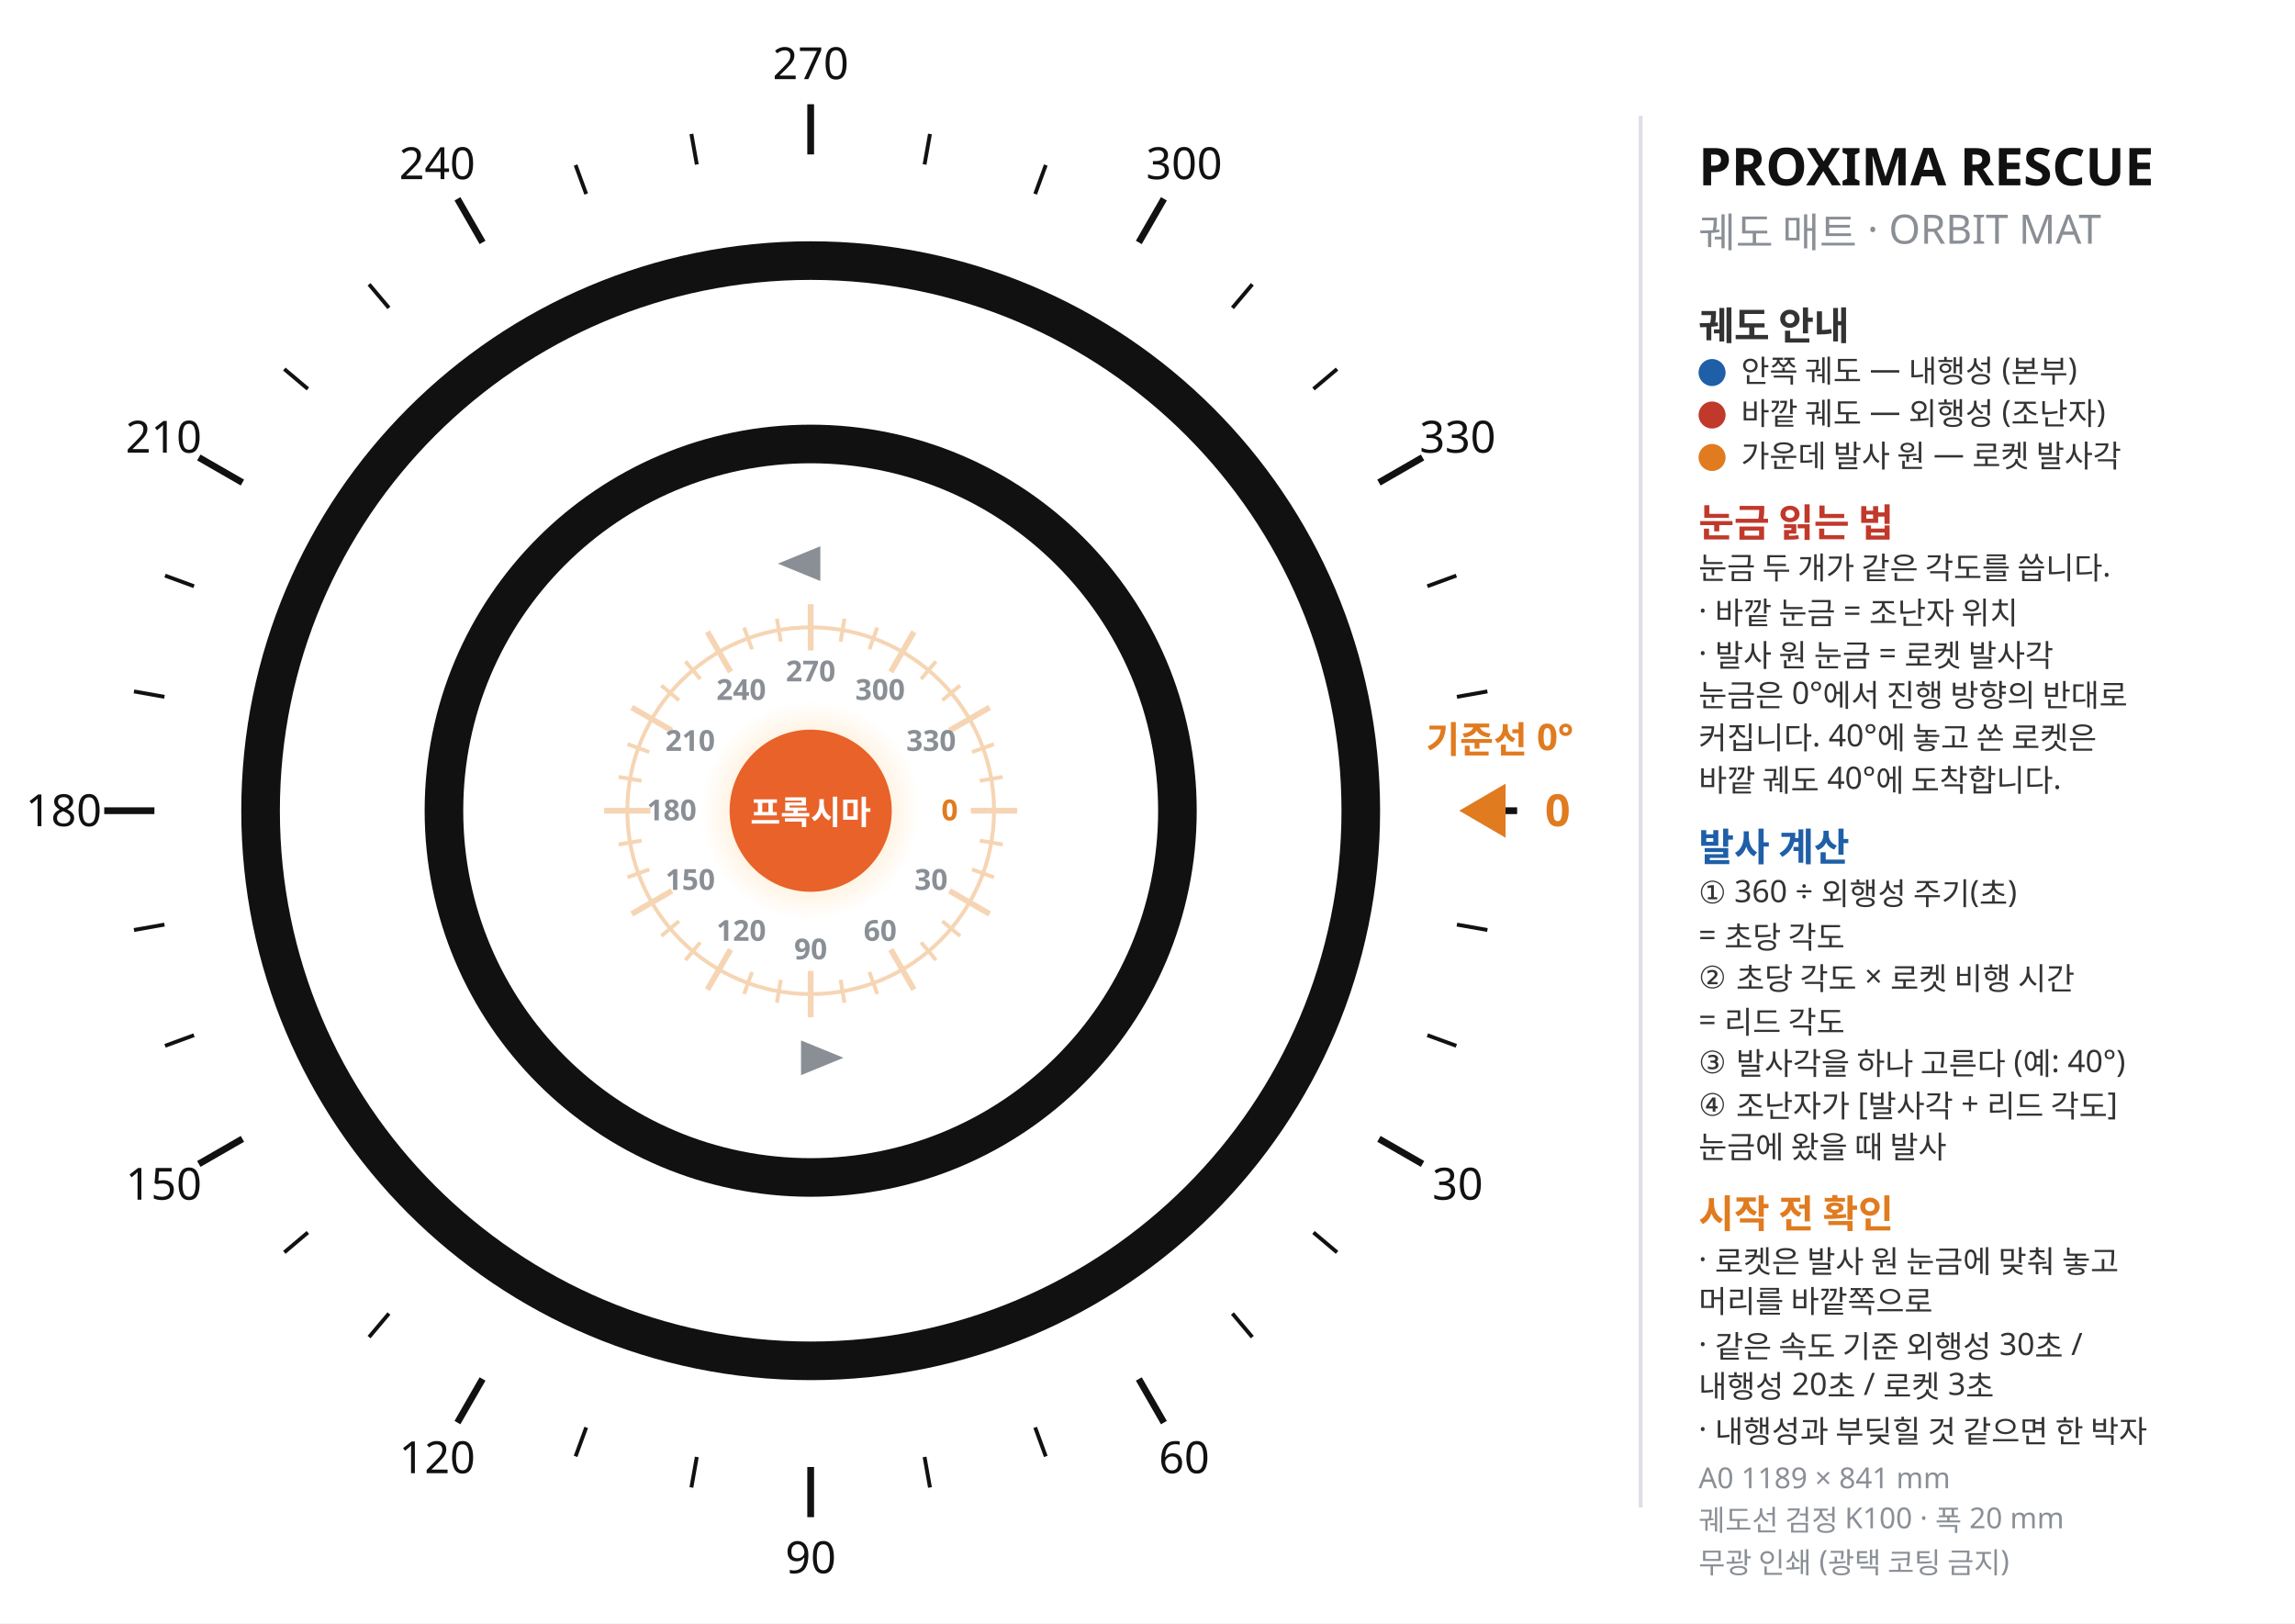
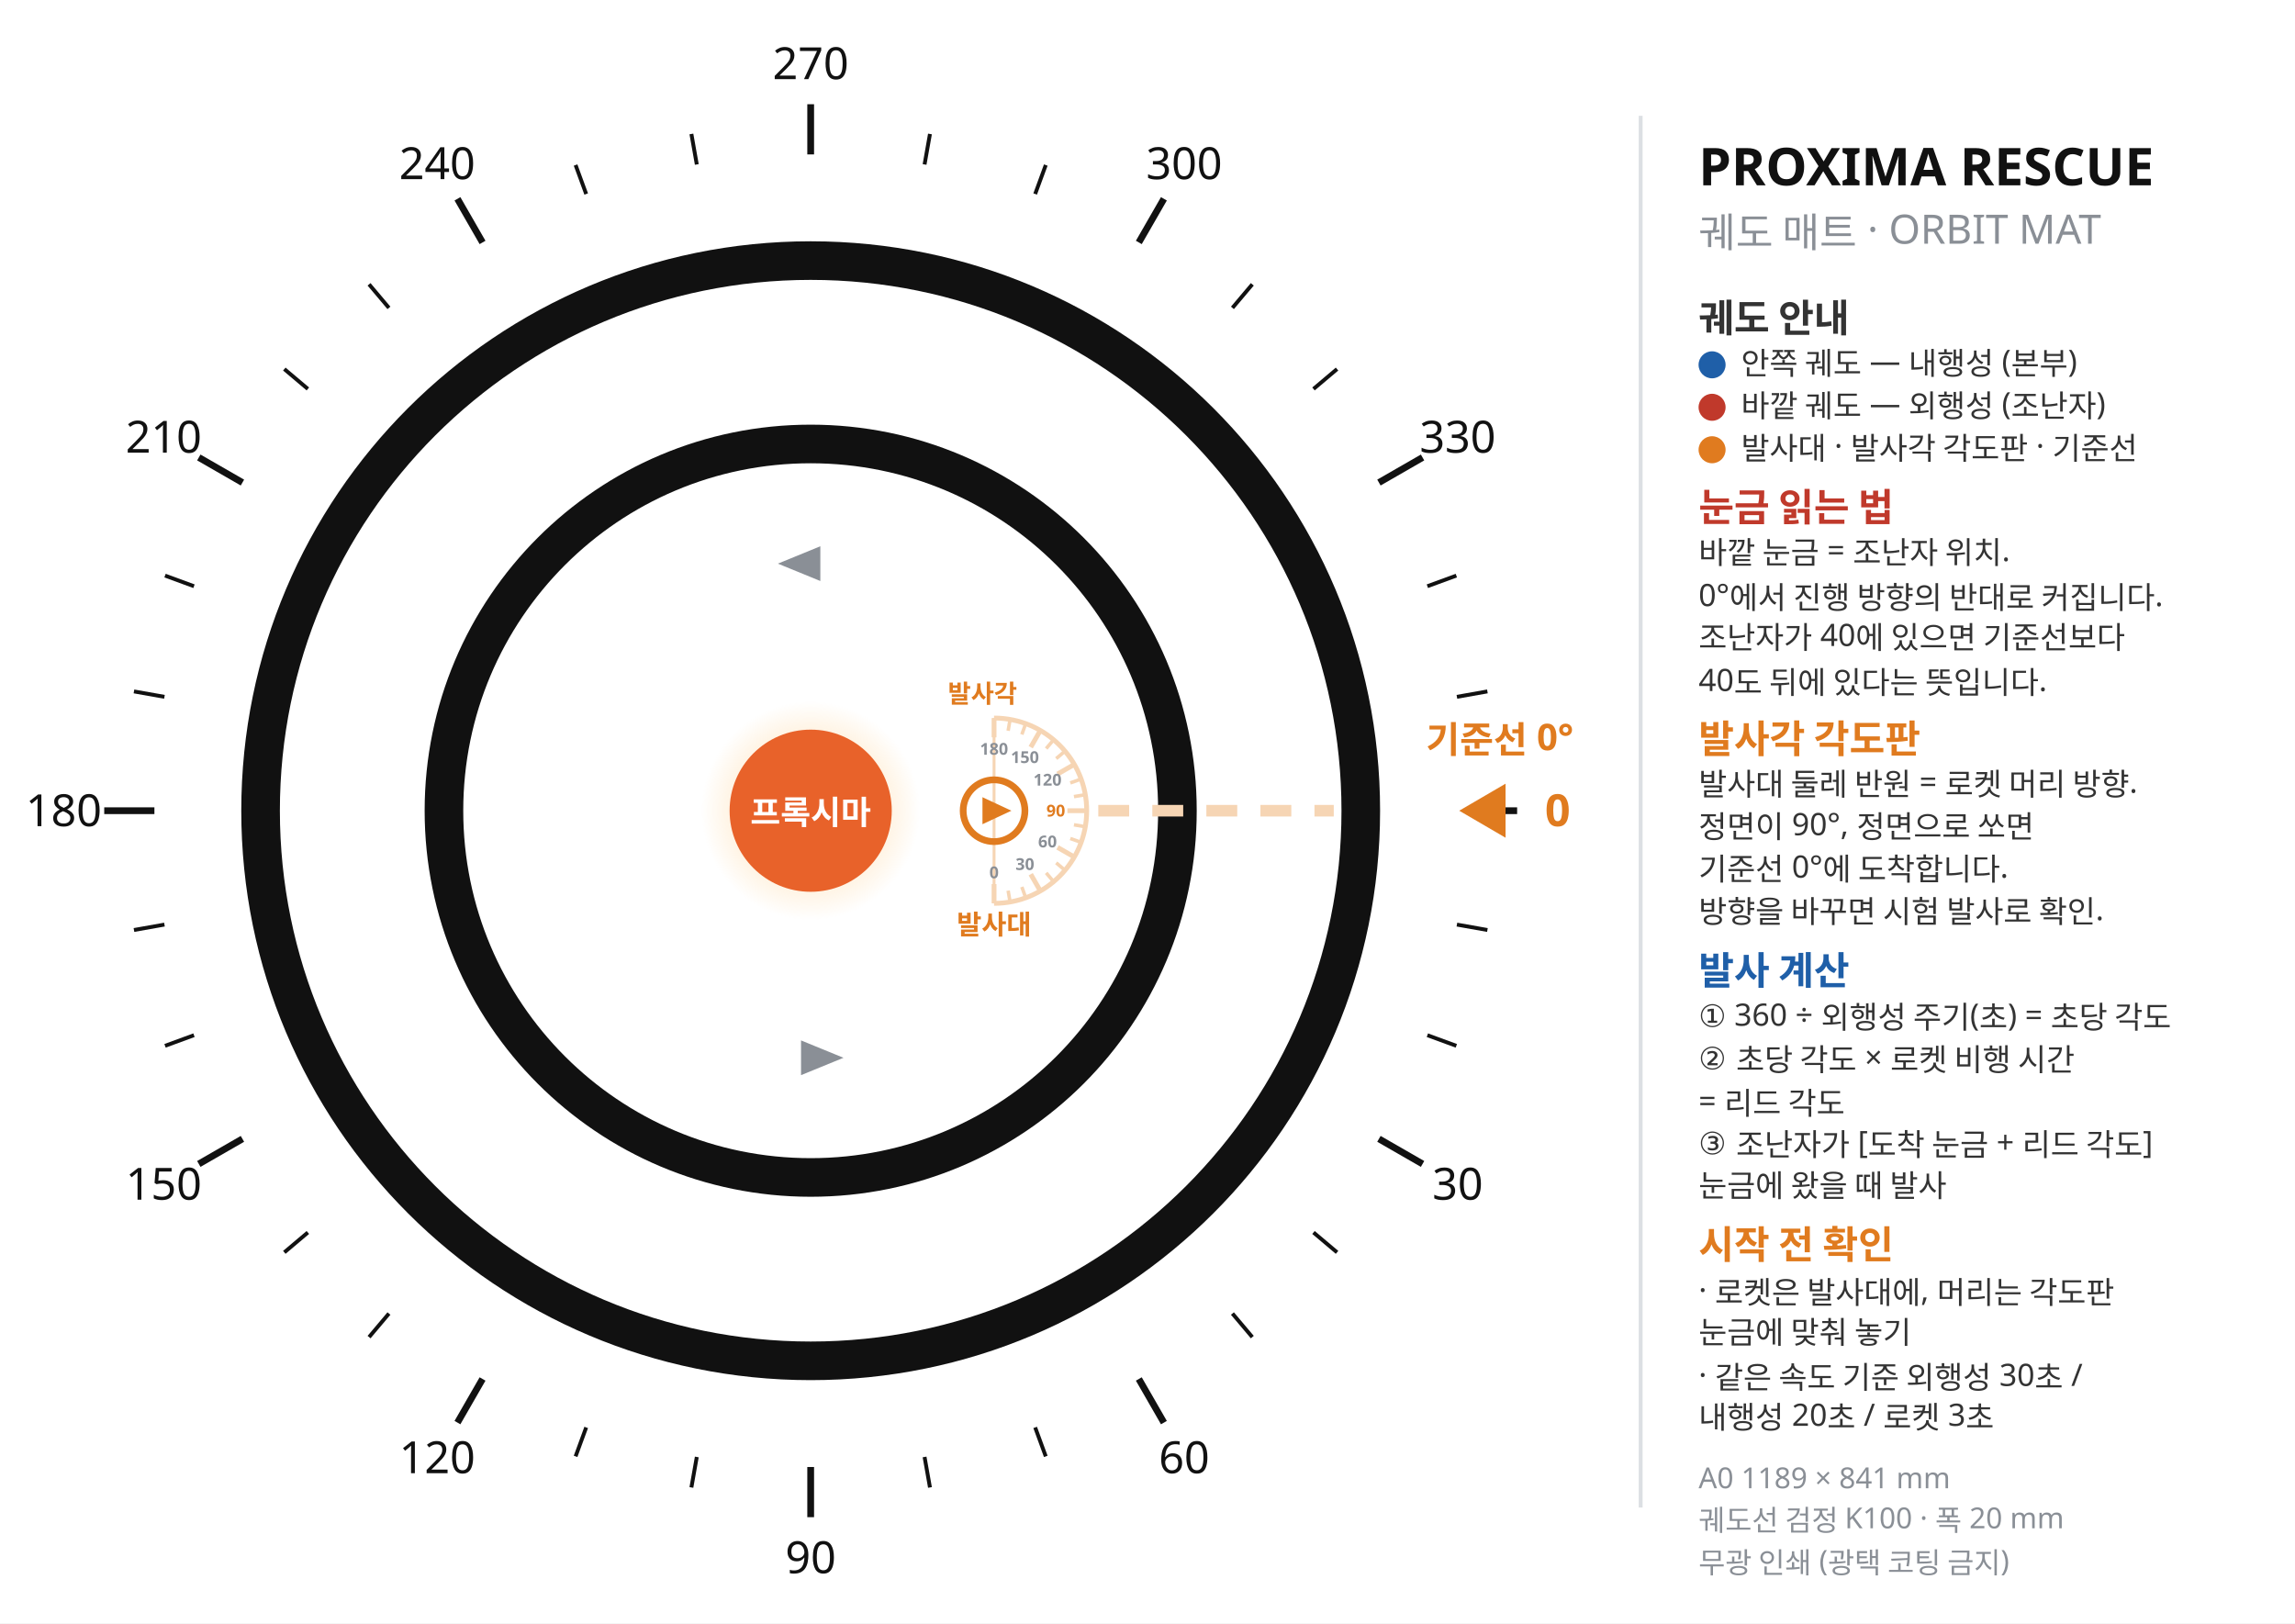
<svg xmlns="http://www.w3.org/2000/svg" width="1189.0mm" height="841.0mm" viewBox="0 0 1189 841">
  <defs>
    <radialGradient id="starGlow">
      <stop offset="0%" stop-color="#ffb347" stop-opacity="0.55" />
      <stop offset="100%" stop-color="#ffb347" stop-opacity="0" />
    </radialGradient>
  </defs>
  <rect x="0" y="0" width="1189" height="841" fill="#ffffff" />
  <circle cx="420.0" cy="420.0" r="56.7" fill="url(#starGlow)" />
  <circle cx="420.0" cy="420.0" r="42.0" fill="#e8622a" />
  <text x="420.0" y="427" font-family="'Malgun Gothic','맑은 고딕','Noto Sans KR',sans-serif" font-size="17" fill="#ffffff" text-anchor="middle" font-weight="bold">프록시마</text>
  <circle cx="420.0" cy="420.0" r="190.0" fill="none" stroke="#111111" stroke-width="20.0" />
  <circle cx="420.0" cy="420.0" r="285.0" fill="none" stroke="#111111" stroke-width="20.0" />
-   <circle cx="420.0" cy="420.0" r="95.0" fill="none" stroke="#f6d5b4" stroke-width="2" />
-   <line x1="503.0" y1="420.0" x2="527.0" y2="420.0" stroke="#f6d5b4" stroke-width="3" />
-   <text x="492.0" y="425.0" font-family="'Malgun Gothic','맑은 고딕','Noto Sans KR',sans-serif" font-size="15" fill="#e07b1f" text-anchor="middle" font-weight="bold">0</text>
-   <line x1="507.6" y1="435.5" x2="519.5" y2="437.5" stroke="#f6d5b4" stroke-width="2" />
-   <line x1="503.6" y1="450.4" x2="514.9" y2="454.5" stroke="#f6d5b4" stroke-width="2" />
-   <line x1="491.9" y1="461.5" x2="512.7" y2="473.5" stroke="#f6d5b4" stroke-width="3" />
-   <text x="482.4" y="461.0" font-family="'Malgun Gothic','맑은 고딕','Noto Sans KR',sans-serif" font-size="15" fill="#8a8f96" text-anchor="middle" font-weight="bold">30</text>
-   <line x1="488.2" y1="477.2" x2="497.4" y2="484.9" stroke="#f6d5b4" stroke-width="2" />
-   <line x1="477.2" y1="488.2" x2="484.9" y2="497.4" stroke="#f6d5b4" stroke-width="2" />
-   <line x1="461.5" y1="491.9" x2="473.5" y2="512.7" stroke="#f6d5b4" stroke-width="3" />
-   <text x="456.0" y="487.4" font-family="'Malgun Gothic','맑은 고딕','Noto Sans KR',sans-serif" font-size="15" fill="#8a8f96" text-anchor="middle" font-weight="bold">60</text>
-   <line x1="450.4" y1="503.6" x2="454.5" y2="514.9" stroke="#f6d5b4" stroke-width="2" />
-   <line x1="435.5" y1="507.6" x2="437.5" y2="519.5" stroke="#f6d5b4" stroke-width="2" />
-   <line x1="420.0" y1="503.0" x2="420.0" y2="527.0" stroke="#f6d5b4" stroke-width="3" />
-   <text x="420.0" y="497.0" font-family="'Malgun Gothic','맑은 고딕','Noto Sans KR',sans-serif" font-size="15" fill="#8a8f96" text-anchor="middle" font-weight="bold">90</text>
-   <line x1="404.5" y1="507.6" x2="402.5" y2="519.5" stroke="#f6d5b4" stroke-width="2" />
-   <line x1="389.6" y1="503.6" x2="385.5" y2="514.9" stroke="#f6d5b4" stroke-width="2" />
-   <line x1="378.5" y1="491.9" x2="366.5" y2="512.7" stroke="#f6d5b4" stroke-width="3" />
-   <text x="384.0" y="487.4" font-family="'Malgun Gothic','맑은 고딕','Noto Sans KR',sans-serif" font-size="15" fill="#8a8f96" text-anchor="middle" font-weight="bold">120</text>
-   <line x1="362.8" y1="488.2" x2="355.1" y2="497.4" stroke="#f6d5b4" stroke-width="2" />
-   <line x1="351.8" y1="477.2" x2="342.6" y2="484.9" stroke="#f6d5b4" stroke-width="2" />
-   <line x1="348.1" y1="461.5" x2="327.3" y2="473.5" stroke="#f6d5b4" stroke-width="3" />
-   <text x="357.6" y="461.0" font-family="'Malgun Gothic','맑은 고딕','Noto Sans KR',sans-serif" font-size="15" fill="#8a8f96" text-anchor="middle" font-weight="bold">150</text>
-   <line x1="336.4" y1="450.4" x2="325.1" y2="454.5" stroke="#f6d5b4" stroke-width="2" />
-   <line x1="332.4" y1="435.5" x2="320.5" y2="437.5" stroke="#f6d5b4" stroke-width="2" />
-   <line x1="337.0" y1="420.0" x2="313.0" y2="420.0" stroke="#f6d5b4" stroke-width="3" />
-   <text x="348.0" y="425.0" font-family="'Malgun Gothic','맑은 고딕','Noto Sans KR',sans-serif" font-size="15" fill="#8a8f96" text-anchor="middle" font-weight="bold">180</text>
-   <line x1="332.4" y1="404.5" x2="320.5" y2="402.5" stroke="#f6d5b4" stroke-width="2" />
-   <line x1="336.4" y1="389.6" x2="325.1" y2="385.5" stroke="#f6d5b4" stroke-width="2" />
-   <line x1="348.1" y1="378.5" x2="327.3" y2="366.5" stroke="#f6d5b4" stroke-width="3" />
-   <text x="357.6" y="389.0" font-family="'Malgun Gothic','맑은 고딕','Noto Sans KR',sans-serif" font-size="15" fill="#8a8f96" text-anchor="middle" font-weight="bold">210</text>
-   <line x1="351.8" y1="362.8" x2="342.6" y2="355.1" stroke="#f6d5b4" stroke-width="2" />
-   <line x1="362.8" y1="351.8" x2="355.1" y2="342.6" stroke="#f6d5b4" stroke-width="2" />
-   <line x1="378.5" y1="348.1" x2="366.5" y2="327.3" stroke="#f6d5b4" stroke-width="3" />
-   <text x="384.0" y="362.6" font-family="'Malgun Gothic','맑은 고딕','Noto Sans KR',sans-serif" font-size="15" fill="#8a8f96" text-anchor="middle" font-weight="bold">240</text>
-   <line x1="389.6" y1="336.4" x2="385.5" y2="325.1" stroke="#f6d5b4" stroke-width="2" />
-   <line x1="404.5" y1="332.4" x2="402.5" y2="320.5" stroke="#f6d5b4" stroke-width="2" />
-   <line x1="420.0" y1="337.0" x2="420.0" y2="313.0" stroke="#f6d5b4" stroke-width="3" />
-   <text x="420.0" y="353.0" font-family="'Malgun Gothic','맑은 고딕','Noto Sans KR',sans-serif" font-size="15" fill="#8a8f96" text-anchor="middle" font-weight="bold">270</text>
-   <line x1="435.5" y1="332.4" x2="437.5" y2="320.5" stroke="#f6d5b4" stroke-width="2" />
-   <line x1="450.4" y1="336.4" x2="454.5" y2="325.1" stroke="#f6d5b4" stroke-width="2" />
-   <line x1="461.5" y1="348.1" x2="473.5" y2="327.3" stroke="#f6d5b4" stroke-width="3" />
-   <text x="456.0" y="362.6" font-family="'Malgun Gothic','맑은 고딕','Noto Sans KR',sans-serif" font-size="15" fill="#8a8f96" text-anchor="middle" font-weight="bold">300</text>
-   <line x1="477.2" y1="351.8" x2="484.9" y2="342.6" stroke="#f6d5b4" stroke-width="2" />
-   <line x1="488.2" y1="362.8" x2="497.4" y2="355.1" stroke="#f6d5b4" stroke-width="2" />
-   <line x1="491.9" y1="378.5" x2="512.7" y2="366.5" stroke="#f6d5b4" stroke-width="3" />
-   <text x="482.4" y="389.0" font-family="'Malgun Gothic','맑은 고딕','Noto Sans KR',sans-serif" font-size="15" fill="#8a8f96" text-anchor="middle" font-weight="bold">330</text>
-   <line x1="503.6" y1="389.6" x2="514.9" y2="385.5" stroke="#f6d5b4" stroke-width="2" />
-   <line x1="507.6" y1="404.5" x2="519.5" y2="402.5" stroke="#f6d5b4" stroke-width="2" />
+   <line x1="569.0" y1="420.0" x2="691.0" y2="420.0" stroke="#f6d5b4" stroke-width="6" stroke-dasharray="16 12" />
+   <path d="M 515.0 468.0 A 48.0 48.0 0 0 0 515.0 372.0" fill="none" stroke="#f6d5b4" stroke-width="2.5" />
+   <line x1="515.0" y1="468.0" x2="515.0" y2="372.0" stroke="#f6d5b4" stroke-width="1.5" />
+   <line x1="515.0" y1="468.0" x2="515.0" y2="458.0" stroke="#f6d5b4" stroke-width="2.5" />
+   <text x="515.0" y="455.0" font-family="'Malgun Gothic','맑은 고딕','Noto Sans KR',sans-serif" font-size="8.5" fill="#8a8f96" text-anchor="middle" font-weight="bold">0</text>
+   <line x1="523.3" y1="467.3" x2="522.3" y2="461.4" stroke="#f6d5b4" stroke-width="1.8" />
+   <line x1="531.4" y1="465.1" x2="529.4" y2="459.5" stroke="#f6d5b4" stroke-width="1.8" />
+   <line x1="539.0" y1="461.6" x2="534.0" y2="452.9" stroke="#f6d5b4" stroke-width="2.5" />
+   <text x="531.0" y="450.7" font-family="'Malgun Gothic','맑은 고딕','Noto Sans KR',sans-serif" font-size="8.5" fill="#8a8f96" text-anchor="middle" font-weight="bold">30</text>
+   <line x1="545.9" y1="456.8" x2="542.0" y2="452.2" stroke="#f6d5b4" stroke-width="1.8" />
+   <line x1="551.8" y1="450.9" x2="547.2" y2="447.0" stroke="#f6d5b4" stroke-width="1.8" />
+   <line x1="556.6" y1="444.0" x2="547.9" y2="439.0" stroke="#f6d5b4" stroke-width="2.5" />
+   <text x="542.7" y="439.0" font-family="'Malgun Gothic','맑은 고딕','Noto Sans KR',sans-serif" font-size="8.5" fill="#8a8f96" text-anchor="middle" font-weight="bold">60</text>
+   <line x1="560.1" y1="436.4" x2="554.5" y2="434.4" stroke="#f6d5b4" stroke-width="1.8" />
+   <line x1="562.3" y1="428.3" x2="556.4" y2="427.3" stroke="#f6d5b4" stroke-width="1.8" />
+   <line x1="563.0" y1="420.0" x2="553.0" y2="420.0" stroke="#f6d5b4" stroke-width="2.5" />
+   <text x="547.0" y="423.0" font-family="'Malgun Gothic','맑은 고딕','Noto Sans KR',sans-serif" font-size="8.5" fill="#e07b1f" text-anchor="middle" font-weight="bold">90</text>
+   <line x1="562.3" y1="411.7" x2="556.4" y2="412.7" stroke="#f6d5b4" stroke-width="1.8" />
+   <line x1="560.1" y1="403.6" x2="554.5" y2="405.6" stroke="#f6d5b4" stroke-width="1.8" />
+   <line x1="556.6" y1="396.0" x2="547.9" y2="401.0" stroke="#f6d5b4" stroke-width="2.5" />
+   <text x="542.7" y="407.0" font-family="'Malgun Gothic','맑은 고딕','Noto Sans KR',sans-serif" font-size="8.5" fill="#8a8f96" text-anchor="middle" font-weight="bold">120</text>
+   <line x1="551.8" y1="389.1" x2="547.2" y2="393.0" stroke="#f6d5b4" stroke-width="1.8" />
+   <line x1="545.9" y1="383.2" x2="542.0" y2="387.8" stroke="#f6d5b4" stroke-width="1.8" />
+   <line x1="539.0" y1="378.4" x2="534.0" y2="387.1" stroke="#f6d5b4" stroke-width="2.5" />
+   <text x="531.0" y="395.3" font-family="'Malgun Gothic','맑은 고딕','Noto Sans KR',sans-serif" font-size="8.5" fill="#8a8f96" text-anchor="middle" font-weight="bold">150</text>
+   <line x1="531.4" y1="374.9" x2="529.4" y2="380.5" stroke="#f6d5b4" stroke-width="1.8" />
+   <line x1="523.3" y1="372.7" x2="522.3" y2="378.6" stroke="#f6d5b4" stroke-width="1.8" />
+   <line x1="515.0" y1="372.0" x2="515.0" y2="382.0" stroke="#f6d5b4" stroke-width="2.5" />
+   <text x="515.0" y="391.0" font-family="'Malgun Gothic','맑은 고딕','Noto Sans KR',sans-serif" font-size="8.5" fill="#8a8f96" text-anchor="middle" font-weight="bold">180</text>
+   <text x="509.0" y="364.0" font-family="'Malgun Gothic','맑은 고딕','Noto Sans KR',sans-serif" font-size="13" fill="#e07b1f" text-anchor="middle" font-weight="bold">발사각</text>
+   <circle cx="515.0" cy="420.0" r="16" fill="none" stroke="#e07b1f" stroke-width="3.5" />
+   <polygon points="524.0,420.0 509.0,413.0 509.0,427.0" fill="#e07b1f" />
+   <text x="515.0" y="484.0" font-family="'Malgun Gothic','맑은 고딕','Noto Sans KR',sans-serif" font-size="14" fill="#e07b1f" text-anchor="middle" font-weight="bold">발사대</text>
  <polygon points="403.0,292.0 425.0,283.0 425.0,301.0" fill="#8a8f96" />
  <polygon points="437.0,548.0 415.0,557.0 415.0,539.0" fill="#8a8f96" />
  <line x1="760.0" y1="420.0" x2="786.0" y2="420.0" stroke="#111111" stroke-width="3.5" />
  <text x="807.0" y="428.0" font-family="'Malgun Gothic','맑은 고딕','Noto Sans KR',sans-serif" font-size="23" fill="#e07b1f" font-weight="bold" text-anchor="middle">0</text>
  <line x1="754.8" y1="479.0" x2="770.6" y2="481.8" stroke="#111111" stroke-width="2" />
  <line x1="739.5" y1="536.3" x2="754.5" y2="541.8" stroke="#111111" stroke-width="2" />
  <line x1="714.4" y1="590.0" x2="737.0" y2="603.0" stroke="#111111" stroke-width="3.5" />
  <text x="755.2" y="621.5" font-family="'Malgun Gothic','맑은 고딕','Noto Sans KR',sans-serif" font-size="23" fill="#111111" font-weight="normal" text-anchor="middle">30</text>
  <line x1="680.5" y1="638.5" x2="692.7" y2="648.8" stroke="#111111" stroke-width="2" />
  <line x1="638.5" y1="680.5" x2="648.8" y2="692.7" stroke="#111111" stroke-width="2" />
  <line x1="590.0" y1="714.4" x2="603.0" y2="737.0" stroke="#111111" stroke-width="3.5" />
  <text x="613.5" y="763.2" font-family="'Malgun Gothic','맑은 고딕','Noto Sans KR',sans-serif" font-size="23" fill="#111111" font-weight="normal" text-anchor="middle">60</text>
  <line x1="536.3" y1="739.5" x2="541.8" y2="754.5" stroke="#111111" stroke-width="2" />
  <line x1="479.0" y1="754.8" x2="481.8" y2="770.6" stroke="#111111" stroke-width="2" />
  <line x1="420.0" y1="760.0" x2="420.0" y2="786.0" stroke="#111111" stroke-width="3.5" />
  <text x="420.0" y="815.0" font-family="'Malgun Gothic','맑은 고딕','Noto Sans KR',sans-serif" font-size="23" fill="#111111" font-weight="normal" text-anchor="middle">90</text>
  <line x1="361.0" y1="754.8" x2="358.2" y2="770.6" stroke="#111111" stroke-width="2" />
  <line x1="303.7" y1="739.5" x2="298.2" y2="754.5" stroke="#111111" stroke-width="2" />
  <line x1="250.0" y1="714.4" x2="237.0" y2="737.0" stroke="#111111" stroke-width="3.5" />
  <text x="226.5" y="763.2" font-family="'Malgun Gothic','맑은 고딕','Noto Sans KR',sans-serif" font-size="23" fill="#111111" font-weight="normal" text-anchor="middle">120</text>
  <line x1="201.5" y1="680.5" x2="191.2" y2="692.7" stroke="#111111" stroke-width="2" />
  <line x1="159.5" y1="638.5" x2="147.3" y2="648.8" stroke="#111111" stroke-width="2" />
  <line x1="125.6" y1="590.0" x2="103.0" y2="603.0" stroke="#111111" stroke-width="3.5" />
  <text x="84.8" y="621.5" font-family="'Malgun Gothic','맑은 고딕','Noto Sans KR',sans-serif" font-size="23" fill="#111111" font-weight="normal" text-anchor="middle">150</text>
  <line x1="100.5" y1="536.3" x2="85.5" y2="541.8" stroke="#111111" stroke-width="2" />
  <line x1="85.2" y1="479.0" x2="69.4" y2="481.8" stroke="#111111" stroke-width="2" />
  <line x1="80.0" y1="420.0" x2="54.0" y2="420.0" stroke="#111111" stroke-width="3.5" />
  <text x="33.0" y="428.0" font-family="'Malgun Gothic','맑은 고딕','Noto Sans KR',sans-serif" font-size="23" fill="#111111" font-weight="normal" text-anchor="middle">180</text>
  <line x1="85.2" y1="361.0" x2="69.4" y2="358.2" stroke="#111111" stroke-width="2" />
  <line x1="100.5" y1="303.7" x2="85.5" y2="298.2" stroke="#111111" stroke-width="2" />
  <line x1="125.6" y1="250.0" x2="103.0" y2="237.0" stroke="#111111" stroke-width="3.5" />
  <text x="84.8" y="234.5" font-family="'Malgun Gothic','맑은 고딕','Noto Sans KR',sans-serif" font-size="23" fill="#111111" font-weight="normal" text-anchor="middle">210</text>
  <line x1="159.5" y1="201.5" x2="147.3" y2="191.2" stroke="#111111" stroke-width="2" />
  <line x1="201.5" y1="159.5" x2="191.2" y2="147.3" stroke="#111111" stroke-width="2" />
  <line x1="250.0" y1="125.6" x2="237.0" y2="103.0" stroke="#111111" stroke-width="3.5" />
  <text x="226.5" y="92.8" font-family="'Malgun Gothic','맑은 고딕','Noto Sans KR',sans-serif" font-size="23" fill="#111111" font-weight="normal" text-anchor="middle">240</text>
  <line x1="303.7" y1="100.5" x2="298.2" y2="85.5" stroke="#111111" stroke-width="2" />
  <line x1="361.0" y1="85.2" x2="358.2" y2="69.4" stroke="#111111" stroke-width="2" />
  <line x1="420.0" y1="80.0" x2="420.0" y2="54.0" stroke="#111111" stroke-width="3.5" />
  <text x="420.0" y="41.0" font-family="'Malgun Gothic','맑은 고딕','Noto Sans KR',sans-serif" font-size="23" fill="#111111" font-weight="normal" text-anchor="middle">270</text>
  <line x1="479.0" y1="85.2" x2="481.8" y2="69.4" stroke="#111111" stroke-width="2" />
  <line x1="536.3" y1="100.5" x2="541.8" y2="85.5" stroke="#111111" stroke-width="2" />
  <line x1="590.0" y1="125.6" x2="603.0" y2="103.0" stroke="#111111" stroke-width="3.5" />
  <text x="613.5" y="92.8" font-family="'Malgun Gothic','맑은 고딕','Noto Sans KR',sans-serif" font-size="23" fill="#111111" font-weight="normal" text-anchor="middle">300</text>
  <line x1="638.5" y1="159.5" x2="648.8" y2="147.3" stroke="#111111" stroke-width="2" />
  <line x1="680.5" y1="201.5" x2="692.7" y2="191.2" stroke="#111111" stroke-width="2" />
  <line x1="714.4" y1="250.0" x2="737.0" y2="237.0" stroke="#111111" stroke-width="3.5" />
  <text x="755.2" y="234.5" font-family="'Malgun Gothic','맑은 고딕','Noto Sans KR',sans-serif" font-size="23" fill="#111111" font-weight="normal" text-anchor="middle">330</text>
  <line x1="739.5" y1="303.7" x2="754.5" y2="298.2" stroke="#111111" stroke-width="2" />
  <line x1="754.8" y1="361.0" x2="770.6" y2="358.2" stroke="#111111" stroke-width="2" />
  <polygon points="756.0,420.0 780.0,406.0 780.0,434.0" fill="#e07b1f" />
  <text x="777.0" y="390.0" font-family="'Malgun Gothic','맑은 고딕','Noto Sans KR',sans-serif" font-size="19" fill="#e07b1f" text-anchor="middle" font-weight="bold">기준선 0°</text>
  <line x1="850" y1="60" x2="850" y2="781" stroke="#dcdfe3" stroke-width="2" />
  <text x="880.0" y="96.0" font-family="'Malgun Gothic','맑은 고딕','Noto Sans KR',sans-serif" font-size="27" fill="#111" font-weight="bold">PROXIMA RESCUE</text>
  <text x="880.0" y="128.0" font-family="'Malgun Gothic','맑은 고딕','Noto Sans KR',sans-serif" font-size="21" fill="#8a8f96">궤도 매트 · ORBIT MAT</text>
-   <text x="880.0" y="176.0" font-family="'Malgun Gothic','맑은 고딕','Noto Sans KR',sans-serif" font-size="20" fill="#333" font-weight="bold">궤도 안내</text>
-   <circle cx="887" cy="193" r="7" fill="#1f5fa8" />
-   <text x="902" y="198" font-family="'Malgun Gothic','맑은 고딕','Noto Sans KR',sans-serif" font-size="16" fill="#333">안쪽 궤도 — 내행성 (본부)</text>
-   <circle cx="887" cy="215" r="7" fill="#c0392b" />
-   <text x="902" y="220" font-family="'Malgun Gothic','맑은 고딕','Noto Sans KR',sans-serif" font-size="16" fill="#333">바깥 궤도 — 외행성 (조난자)</text>
-   <circle cx="887" cy="237" r="7" fill="#e07b1f" />
-   <text x="902" y="242" font-family="'Malgun Gothic','맑은 고딕','Noto Sans KR',sans-serif" font-size="16" fill="#333">가운데 발사 원 — 로켓 발사각</text>
-   <text x="880.0" y="278.0" font-family="'Malgun Gothic','맑은 고딕','Noto Sans KR',sans-serif" font-size="20" fill="#c0392b" font-weight="bold">눈금 읽는 법</text>
-   <text x="880.0" y="300.0" font-family="'Malgun Gothic','맑은 고딕','Noto Sans KR',sans-serif" font-size="16" fill="#333">눈금 두 개가 같은 각도를 씁니다.</text>
-   <text x="880.0" y="322.0" font-family="'Malgun Gothic','맑은 고딕','Noto Sans KR',sans-serif" font-size="16" fill="#333">· 바깥 눈금 = 조난자 위치</text>
-   <text x="880.0" y="344.0" font-family="'Malgun Gothic','맑은 고딕','Noto Sans KR',sans-serif" font-size="16" fill="#333">· 발사 원 눈금 = 로켓 발사각</text>
-   <text x="880.0" y="366.0" font-family="'Malgun Gothic','맑은 고딕','Noto Sans KR',sans-serif" font-size="16" fill="#333">눈금은 0°에서 진행 방향의 반대로</text>
-   <text x="880.0" y="388.0" font-family="'Malgun Gothic','맑은 고딕','Noto Sans KR',sans-serif" font-size="16" fill="#333">커집니다. 40°에 놓고 쏜 로켓은</text>
-   <text x="880.0" y="410.0" font-family="'Malgun Gothic','맑은 고딕','Noto Sans KR',sans-serif" font-size="16" fill="#333">바깥 궤도 40°에 도착합니다.</text>
-   <text x="880.0" y="446.0" font-family="'Malgun Gothic','맑은 고딕','Noto Sans KR',sans-serif" font-size="20" fill="#1f5fa8" font-weight="bold">발사 계산</text>
-   <text x="880.0" y="468.0" font-family="'Malgun Gothic','맑은 고딕','Noto Sans KR',sans-serif" font-size="16" fill="#333">① 360 ÷ 외행성 주기(초)</text>
-   <text x="880.0" y="490.0" font-family="'Malgun Gothic','맑은 고딕','Noto Sans KR',sans-serif" font-size="16" fill="#333">      = 초당 각도</text>
-   <text x="880.0" y="512.0" font-family="'Malgun Gothic','맑은 고딕','Noto Sans KR',sans-serif" font-size="16" fill="#333">② 초당 각도 × 로켓 비행 시간</text>
-   <text x="880.0" y="534.0" font-family="'Malgun Gothic','맑은 고딕','Noto Sans KR',sans-serif" font-size="16" fill="#333">      = 리드 각도</text>
-   <text x="880.0" y="556.0" font-family="'Malgun Gothic','맑은 고딕','Noto Sans KR',sans-serif" font-size="16" fill="#333">③ 발사각을 하나 고른다 (예: 40°)</text>
-   <text x="880.0" y="578.0" font-family="'Malgun Gothic','맑은 고딕','Noto Sans KR',sans-serif" font-size="16" fill="#333">④ 조난자가 [발사각 + 리드 각도]</text>
-   <text x="880.0" y="600.0" font-family="'Malgun Gothic','맑은 고딕','Noto Sans KR',sans-serif" font-size="16" fill="#333">      눈금에 왔을 때 발사</text>
-   <text x="880.0" y="636.0" font-family="'Malgun Gothic','맑은 고딕','Noto Sans KR',sans-serif" font-size="20" fill="#e07b1f" font-weight="bold">시작 전 확인</text>
-   <text x="880.0" y="658.0" font-family="'Malgun Gothic','맑은 고딕','Noto Sans KR',sans-serif" font-size="16" fill="#333">· 로켓은 발사 원 눈금에 맞춰 놓고</text>
-   <text x="880.0" y="680.0" font-family="'Malgun Gothic','맑은 고딕','Noto Sans KR',sans-serif" font-size="16" fill="#333">   머리를 바깥쪽으로</text>
-   <text x="880.0" y="702.0" font-family="'Malgun Gothic','맑은 고딕','Noto Sans KR',sans-serif" font-size="16" fill="#333">· 같은 속도 기준 외행성 30초 /</text>
-   <text x="880.0" y="724.0" font-family="'Malgun Gothic','맑은 고딕','Noto Sans KR',sans-serif" font-size="16" fill="#333">   내행성 20초 / 로켓 3초</text>
-   <text x="880.0" y="746.0" font-family="'Malgun Gothic','맑은 고딕','Noto Sans KR',sans-serif" font-size="16" fill="#333">· 내행성과 부딪힐 것 같으면 한 박자</text>
+   <text x="880.0" y="172.0" font-family="'Malgun Gothic','맑은 고딕','Noto Sans KR',sans-serif" font-size="20" fill="#333" font-weight="bold">궤도 안내</text>
+   <circle cx="887" cy="189" r="7" fill="#1f5fa8" />
+   <text x="902" y="194" font-family="'Malgun Gothic','맑은 고딕','Noto Sans KR',sans-serif" font-size="16" fill="#333">안쪽 궤도 — 내행성 (본부)</text>
+   <circle cx="887" cy="211" r="7" fill="#c0392b" />
+   <text x="902" y="216" font-family="'Malgun Gothic','맑은 고딕','Noto Sans KR',sans-serif" font-size="16" fill="#333">바깥 궤도 — 외행성 (조난자)</text>
+   <circle cx="887" cy="233" r="7" fill="#e07b1f" />
+   <text x="902" y="238" font-family="'Malgun Gothic','맑은 고딕','Noto Sans KR',sans-serif" font-size="16" fill="#333">발사대 · 발사각 각도판 · 기준선</text>
+   <text x="880.0" y="270.0" font-family="'Malgun Gothic','맑은 고딕','Noto Sans KR',sans-serif" font-size="20" fill="#c0392b" font-weight="bold">눈금 읽는 법</text>
+   <text x="880.0" y="292.0" font-family="'Malgun Gothic','맑은 고딕','Noto Sans KR',sans-serif" font-size="16" fill="#333">바깥 눈금 = 조난자 위치.</text>
+   <text x="880.0" y="314.0" font-family="'Malgun Gothic','맑은 고딕','Noto Sans KR',sans-serif" font-size="16" fill="#333">0°에서 진행 방향의 반대로 커집니다.</text>
+   <text x="880.0" y="336.0" font-family="'Malgun Gothic','맑은 고딕','Noto Sans KR',sans-serif" font-size="16" fill="#333">조난자가 40에 있으면 기준선보다</text>
+   <text x="880.0" y="358.0" font-family="'Malgun Gothic','맑은 고딕','Noto Sans KR',sans-serif" font-size="16" fill="#333">40도 뒤에 있다는 뜻입니다.</text>
+   <text x="880.0" y="390.0" font-family="'Malgun Gothic','맑은 고딕','Noto Sans KR',sans-serif" font-size="20" fill="#e07b1f" font-weight="bold">발사각 각도판</text>
+   <text x="880.0" y="412.0" font-family="'Malgun Gothic','맑은 고딕','Noto Sans KR',sans-serif" font-size="16" fill="#333">발사대 둘레 반원 = 로켓 머리 방향.</text>
+   <text x="880.0" y="434.0" font-family="'Malgun Gothic','맑은 고딕','Noto Sans KR',sans-serif" font-size="16" fill="#333">정면이 90°, 정면으로 쏘면</text>
+   <text x="880.0" y="456.0" font-family="'Malgun Gothic','맑은 고딕','Noto Sans KR',sans-serif" font-size="16" fill="#333">기준선 0°에 도착합니다.</text>
+   <text x="880.0" y="478.0" font-family="'Malgun Gothic','맑은 고딕','Noto Sans KR',sans-serif" font-size="16" fill="#333">방향을 바꾸면 시험 발사로 확인.</text>
+   <text x="880.0" y="510.0" font-family="'Malgun Gothic','맑은 고딕','Noto Sans KR',sans-serif" font-size="20" fill="#1f5fa8" font-weight="bold">발사 계산</text>
+   <text x="880.0" y="532.0" font-family="'Malgun Gothic','맑은 고딕','Noto Sans KR',sans-serif" font-size="16" fill="#333">① 360 ÷ 외행성 주기(초) = 초당 각도</text>
+   <text x="880.0" y="554.0" font-family="'Malgun Gothic','맑은 고딕','Noto Sans KR',sans-serif" font-size="16" fill="#333">② 초당 각도 × 로켓 비행 시간</text>
+   <text x="880.0" y="576.0" font-family="'Malgun Gothic','맑은 고딕','Noto Sans KR',sans-serif" font-size="16" fill="#333">      = 리드 각도</text>
+   <text x="880.0" y="598.0" font-family="'Malgun Gothic','맑은 고딕','Noto Sans KR',sans-serif" font-size="16" fill="#333">③ 조난자가 [도착 눈금 + 리드 각도]</text>
+   <text x="880.0" y="620.0" font-family="'Malgun Gothic','맑은 고딕','Noto Sans KR',sans-serif" font-size="16" fill="#333">      눈금에 왔을 때 발사</text>
+   <text x="880.0" y="652.0" font-family="'Malgun Gothic','맑은 고딕','Noto Sans KR',sans-serif" font-size="20" fill="#e07b1f" font-weight="bold">시작 전 확인</text>
+   <text x="880.0" y="674.0" font-family="'Malgun Gothic','맑은 고딕','Noto Sans KR',sans-serif" font-size="16" fill="#333">· 로켓은 발사대에, 머리는 각도판</text>
+   <text x="880.0" y="696.0" font-family="'Malgun Gothic','맑은 고딕','Noto Sans KR',sans-serif" font-size="16" fill="#333">   눈금에 맞춰 놓기</text>
+   <text x="880.0" y="718.0" font-family="'Malgun Gothic','맑은 고딕','Noto Sans KR',sans-serif" font-size="16" fill="#333">· 같은 속도 기준 외행성 30초 /</text>
+   <text x="880.0" y="740.0" font-family="'Malgun Gothic','맑은 고딕','Noto Sans KR',sans-serif" font-size="16" fill="#333">   내행성 20초 / 로켓 3초</text>
  <text x="880.0" y="771" font-family="'Malgun Gothic','맑은 고딕','Noto Sans KR',sans-serif" font-size="15" fill="#8a8f96">A0 1189 × 841 mm</text>
  <text x="880.0" y="793" font-family="'Malgun Gothic','맑은 고딕','Noto Sans KR',sans-serif" font-size="15" fill="#8a8f96">궤도선 검정 K100 · 폭 20 mm</text>
  <text x="880.0" y="815" font-family="'Malgun Gothic','맑은 고딕','Noto Sans KR',sans-serif" font-size="15" fill="#8a8f96">무광 인쇄 (광택 코팅 금지)</text>
</svg>
